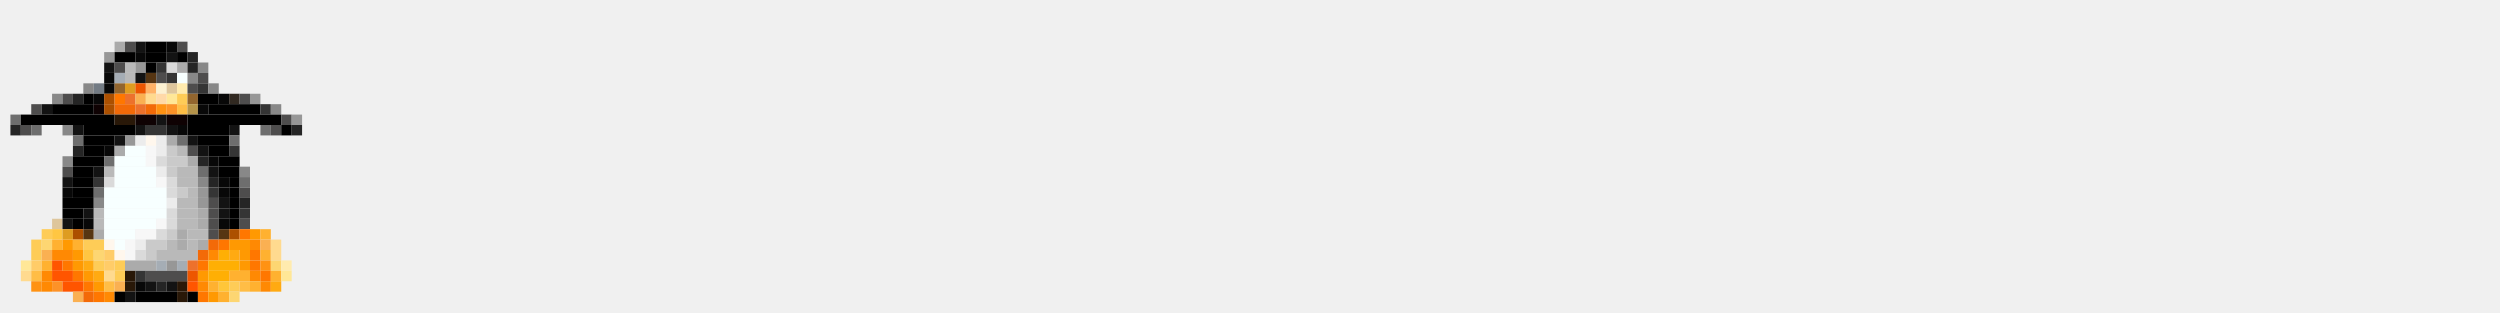
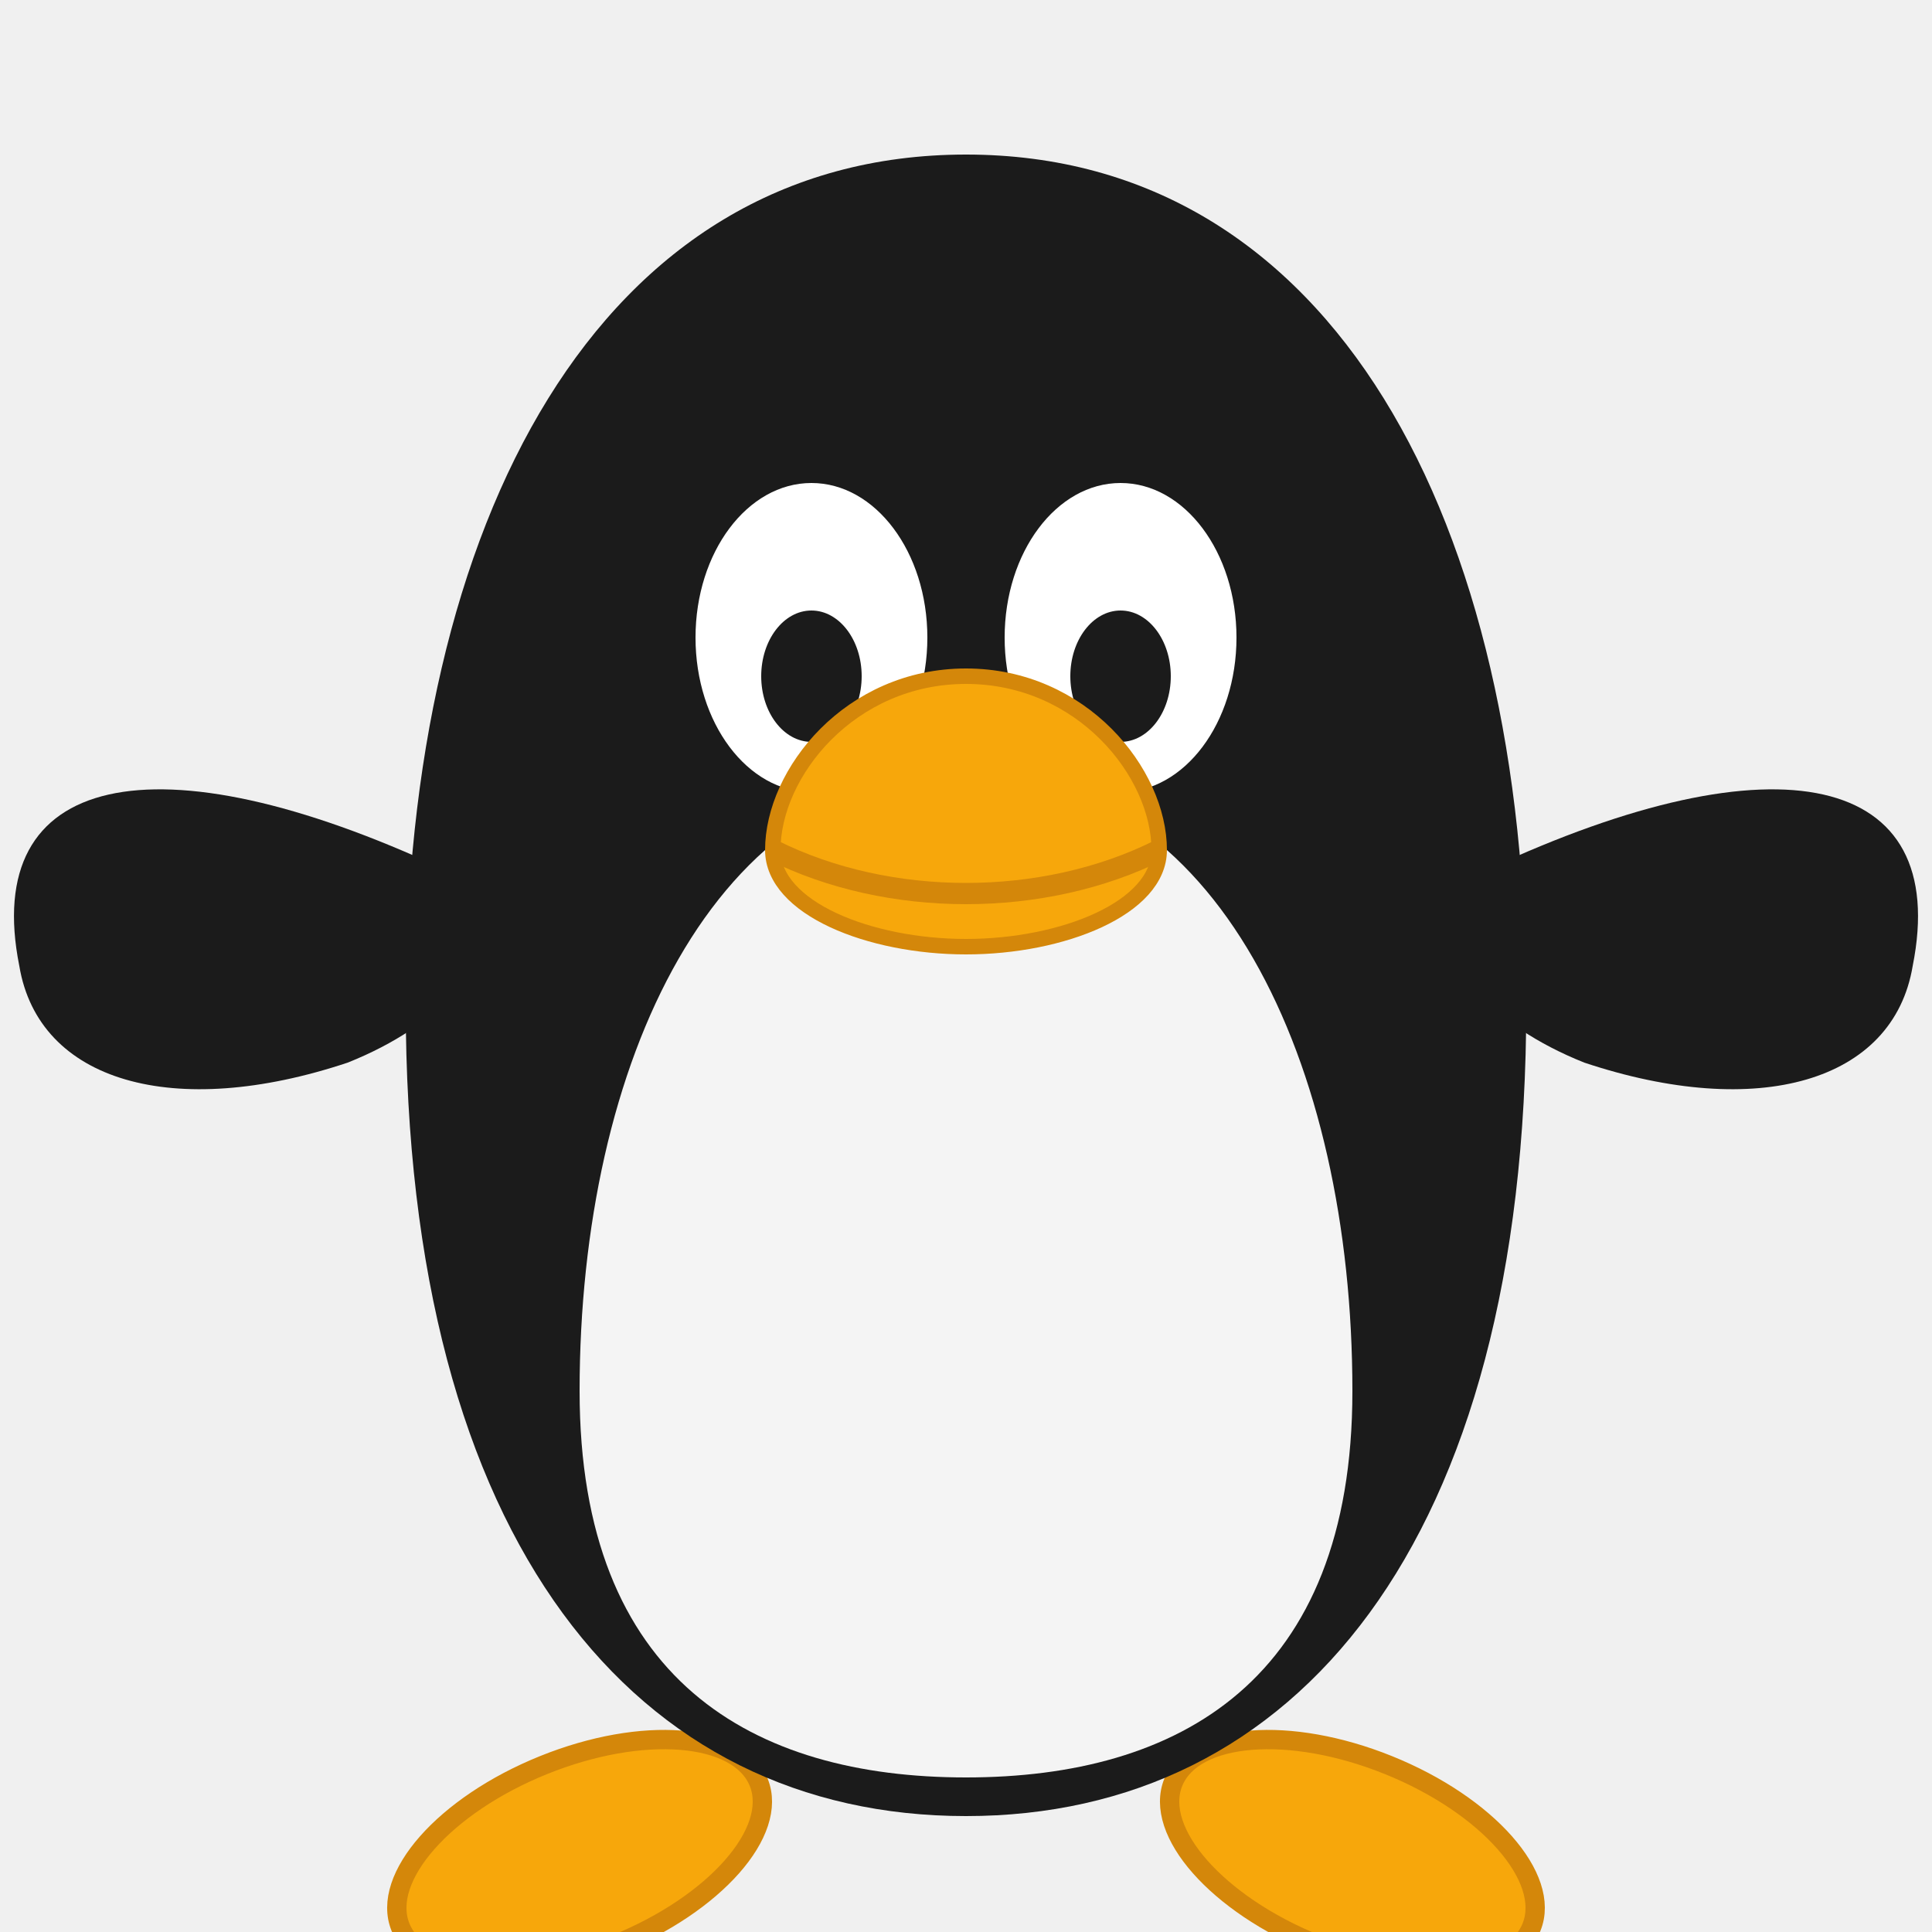
- <svg xmlns="http://www.w3.org/2000/svg" width="240" height="30" viewBox="0 0 240 30">
-   <rect x="11" y="4" width="1" height="1" fill="#ababab" />
-   <rect x="12" y="4" width="1" height="1" fill="#4e4d4d" />
-   <rect x="13" y="4" width="1" height="1" fill="#131313" />
-   <rect x="14" y="4" width="2" height="1" fill="#000000" />
-   <rect x="16" y="4" width="1" height="1" fill="#080808" />
-   <rect x="17" y="4" width="1" height="1" fill="#4e4d4d" />
-   <rect x="10" y="5" width="1" height="1" fill="#979797" />
-   <rect x="11" y="5" width="2" height="1" fill="#000000" />
-   <rect x="13" y="5" width="1" height="1" fill="#080808" />
-   <rect x="14" y="5" width="2" height="1" fill="#000000" />
-   <rect x="16" y="5" width="1" height="1" fill="#131313" />
-   <rect x="17" y="5" width="1" height="1" fill="#000000" />
-   <rect x="18" y="5" width="1" height="1" fill="#252525" />
-   <rect x="10" y="6" width="1" height="1" fill="#131313" />
-   <rect x="11" y="6" width="1" height="1" fill="#4e4d4d" />
-   <rect x="12" y="6" width="1" height="1" fill="#b9b9b9" />
-   <rect x="13" y="6" width="1" height="1" fill="#979797" />
-   <rect x="14" y="6" width="1" height="1" fill="#000000" />
-   <rect x="15" y="6" width="1" height="1" fill="#353535" />
-   <rect x="16" y="6" width="1" height="1" fill="#dadada" />
-   <rect x="17" y="6" width="1" height="1" fill="#ababab" />
-   <rect x="18" y="6" width="1" height="1" fill="#252525" />
-   <rect x="19" y="6" width="1" height="1" fill="#888888" />
-   <rect x="10" y="7" width="1" height="1" fill="#080808" />
-   <rect x="11" y="7" width="1" height="1" fill="#a5adb5" />
-   <rect x="12" y="7" width="1" height="1" fill="#b9b9b9" />
-   <rect x="13" y="7" width="1" height="1" fill="#131313" />
-   <rect x="14" y="7" width="1" height="1" fill="#563512" />
-   <rect x="15" y="7" width="1" height="1" fill="#4e4d4d" />
-   <rect x="16" y="7" width="1" height="1" fill="#353535" />
-   <rect x="17" y="7" width="1" height="1" fill="#f7ffff" />
-   <rect x="18" y="7" width="1" height="1" fill="#888888" />
-   <rect x="19" y="7" width="1" height="1" fill="#4e4d4d" />
-   <rect x="8" y="8" width="1" height="1" fill="#888888" />
-   <rect x="9" y="8" width="1" height="1" fill="#737b84" />
-   <rect x="10" y="8" width="1" height="1" fill="#080808" />
-   <rect x="11" y="8" width="1" height="1" fill="#92652e" />
-   <rect x="12" y="8" width="1" height="1" fill="#de9c21" />
-   <rect x="13" y="8" width="1" height="1" fill="#ed5600" />
-   <rect x="14" y="8" width="1" height="1" fill="#ffb267" />
-   <rect x="15" y="8" width="1" height="1" fill="#fcf1d1" />
-   <rect x="16" y="8" width="1" height="1" fill="#dec69c" />
-   <rect x="17" y="8" width="1" height="1" fill="#ffebae" />
-   <rect x="18" y="8" width="1" height="1" fill="#4e4d4d" />
-   <rect x="19" y="8" width="1" height="1" fill="#353535" />
-   <rect x="20" y="8" width="1" height="1" fill="#888888" />
-   <rect x="5" y="9" width="1" height="1" fill="#888888" />
-   <rect x="6" y="9" width="1" height="1" fill="#4e4d4d" />
-   <rect x="7" y="9" width="1" height="1" fill="#252525" />
-   <rect x="8" y="9" width="1" height="1" fill="#000000" />
-   <rect x="9" y="9" width="1" height="1" fill="#080808" />
-   <rect x="10" y="9" width="1" height="1" fill="#ad5000" />
-   <rect x="11" y="9" width="1" height="1" fill="#ff7700" />
-   <rect x="12" y="9" width="1" height="1" fill="#ed712c" />
-   <rect x="13" y="9" width="1" height="1" fill="#fab052" />
-   <rect x="14" y="9" width="1" height="1" fill="#ffda8f" />
-   <rect x="15" y="9" width="1" height="1" fill="#ffd9a8" />
-   <rect x="16" y="9" width="1" height="1" fill="#ffe797" />
-   <rect x="17" y="9" width="1" height="1" fill="#fecc57" />
-   <rect x="18" y="9" width="1" height="1" fill="#92652e" />
-   <rect x="19" y="9" width="2" height="1" fill="#000000" />
-   <rect x="21" y="9" width="1" height="1" fill="#080808" />
-   <rect x="22" y="9" width="1" height="1" fill="#312921" />
-   <rect x="23" y="9" width="1" height="1" fill="#4e4d4d" />
-   <rect x="24" y="9" width="1" height="1" fill="#979797" />
-   <rect x="3" y="10" width="1" height="1" fill="#4e4d4d" />
-   <rect x="4" y="10" width="1" height="1" fill="#131313" />
-   <rect x="5" y="10" width="4" height="1" fill="#000000" />
-   <rect x="9" y="10" width="1" height="1" fill="#0f0203" />
-   <rect x="10" y="10" width="1" height="1" fill="#ad5000" />
-   <rect x="11" y="10" width="2" height="1" fill="#f36a08" />
-   <rect x="13" y="10" width="1" height="1" fill="#ed712c" />
-   <rect x="14" y="10" width="1" height="1" fill="#f36a08" />
-   <rect x="15" y="10" width="1" height="1" fill="#ff9213" />
-   <rect x="16" y="10" width="1" height="1" fill="#fd9228" />
-   <rect x="17" y="10" width="1" height="1" fill="#ffbd46" />
-   <rect x="18" y="10" width="1" height="1" fill="#b5944a" />
-   <rect x="19" y="10" width="1" height="1" fill="#080808" />
-   <rect x="20" y="10" width="5" height="1" fill="#000000" />
-   <rect x="25" y="10" width="1" height="1" fill="#353535" />
-   <rect x="26" y="10" width="1" height="1" fill="#888888" />
-   <rect x="1" y="11" width="1" height="1" fill="#6e6e6e" />
-   <rect x="2" y="11" width="9" height="1" fill="#000000" />
-   <rect x="11" y="11" width="2" height="1" fill="#291808" />
-   <rect x="13" y="11" width="2" height="1" fill="#0f0203" />
-   <rect x="15" y="11" width="1" height="1" fill="#131313" />
-   <rect x="16" y="11" width="2" height="1" fill="#0f0203" />
-   <rect x="18" y="11" width="9" height="1" fill="#000000" />
-   <rect x="27" y="11" width="1" height="1" fill="#4e4d4d" />
-   <rect x="28" y="11" width="1" height="1" fill="#979797" />
-   <rect x="1" y="12" width="1" height="1" fill="#252525" />
-   <rect x="2" y="12" width="1" height="1" fill="#4e4d4d" />
-   <rect x="3" y="12" width="1" height="1" fill="#6e6e6e" />
-   <rect x="6" y="12" width="1" height="1" fill="#888888" />
-   <rect x="7" y="12" width="1" height="1" fill="#131313" />
-   <rect x="8" y="12" width="5" height="1" fill="#000000" />
-   <rect x="13" y="12" width="1" height="1" fill="#131313" />
-   <rect x="14" y="12" width="2" height="1" fill="#353535" />
-   <rect x="16" y="12" width="1" height="1" fill="#131313" />
-   <rect x="17" y="12" width="1" height="1" fill="#080808" />
-   <rect x="18" y="12" width="4" height="1" fill="#000000" />
-   <rect x="22" y="12" width="1" height="1" fill="#131313" />
-   <rect x="25" y="12" width="1" height="1" fill="#6e6e6e" />
-   <rect x="26" y="12" width="1" height="1" fill="#4e4d4d" />
-   <rect x="27" y="12" width="1" height="1" fill="#000000" />
-   <rect x="28" y="12" width="1" height="1" fill="#252525" />
-   <rect x="7" y="13" width="1" height="1" fill="#6e6e6e" />
-   <rect x="8" y="13" width="3" height="1" fill="#000000" />
-   <rect x="11" y="13" width="1" height="1" fill="#131313" />
-   <rect x="12" y="13" width="1" height="1" fill="#979797" />
-   <rect x="13" y="13" width="1" height="1" fill="#ececec" />
-   <rect x="14" y="13" width="1" height="1" fill="#fff7ed" />
-   <rect x="15" y="13" width="1" height="1" fill="#ececec" />
-   <rect x="16" y="13" width="1" height="1" fill="#ababab" />
-   <rect x="17" y="13" width="1" height="1" fill="#6e6e6e" />
-   <rect x="18" y="13" width="1" height="1" fill="#131313" />
-   <rect x="19" y="13" width="3" height="1" fill="#000000" />
-   <rect x="22" y="13" width="1" height="1" fill="#6e6e6e" />
-   <rect x="7" y="14" width="1" height="1" fill="#252525" />
-   <rect x="8" y="14" width="2" height="1" fill="#000000" />
-   <rect x="10" y="14" width="1" height="1" fill="#080808" />
-   <rect x="11" y="14" width="1" height="1" fill="#ababab" />
-   <rect x="12" y="14" width="2" height="1" fill="#f7ffff" />
-   <rect x="14" y="14" width="1" height="1" fill="#f7f7f7" />
-   <rect x="15" y="14" width="1" height="1" fill="#ececec" />
-   <rect x="16" y="14" width="1" height="1" fill="#cacaca" />
-   <rect x="17" y="14" width="1" height="1" fill="#b9b9b9" />
-   <rect x="18" y="14" width="1" height="1" fill="#4e4d4d" />
-   <rect x="19" y="14" width="1" height="1" fill="#131313" />
-   <rect x="20" y="14" width="2" height="1" fill="#000000" />
-   <rect x="22" y="14" width="1" height="1" fill="#353535" />
-   <rect x="6" y="15" width="1" height="1" fill="#888888" />
-   <rect x="7" y="15" width="3" height="1" fill="#000000" />
-   <rect x="10" y="15" width="1" height="1" fill="#6e6e6e" />
-   <rect x="11" y="15" width="3" height="1" fill="#f7ffff" />
-   <rect x="14" y="15" width="1" height="1" fill="#f7f7f7" />
-   <rect x="15" y="15" width="1" height="1" fill="#dadada" />
-   <rect x="16" y="15" width="2" height="1" fill="#cacaca" />
-   <rect x="18" y="15" width="1" height="1" fill="#ababab" />
-   <rect x="19" y="15" width="1" height="1" fill="#252525" />
-   <rect x="20" y="15" width="1" height="1" fill="#080808" />
-   <rect x="21" y="15" width="2" height="1" fill="#000000" />
-   <rect x="6" y="16" width="1" height="1" fill="#4e4d4d" />
-   <rect x="7" y="16" width="2" height="1" fill="#000000" />
-   <rect x="9" y="16" width="1" height="1" fill="#131313" />
-   <rect x="10" y="16" width="1" height="1" fill="#b9b9b9" />
-   <rect x="11" y="16" width="4" height="1" fill="#f7ffff" />
-   <rect x="15" y="16" width="1" height="1" fill="#ececec" />
-   <rect x="16" y="16" width="1" height="1" fill="#cacaca" />
-   <rect x="17" y="16" width="2" height="1" fill="#b9b9b9" />
-   <rect x="19" y="16" width="1" height="1" fill="#6e6e6e" />
-   <rect x="20" y="16" width="1" height="1" fill="#131313" />
-   <rect x="21" y="16" width="2" height="1" fill="#000000" />
-   <rect x="23" y="16" width="1" height="1" fill="#888888" />
-   <rect x="6" y="17" width="1" height="1" fill="#131313" />
-   <rect x="7" y="17" width="2" height="1" fill="#000000" />
-   <rect x="9" y="17" width="1" height="1" fill="#353535" />
-   <rect x="10" y="17" width="1" height="1" fill="#dadada" />
-   <rect x="11" y="17" width="4" height="1" fill="#f7ffff" />
-   <rect x="15" y="17" width="1" height="1" fill="#f7f7f7" />
-   <rect x="16" y="17" width="1" height="1" fill="#dadada" />
-   <rect x="17" y="17" width="2" height="1" fill="#b9b9b9" />
-   <rect x="19" y="17" width="1" height="1" fill="#888888" />
-   <rect x="20" y="17" width="1" height="1" fill="#252525" />
-   <rect x="21" y="17" width="1" height="1" fill="#080808" />
-   <rect x="22" y="17" width="1" height="1" fill="#000000" />
-   <rect x="23" y="17" width="1" height="1" fill="#6e6e6e" />
-   <rect x="6" y="18" width="1" height="1" fill="#080808" />
-   <rect x="7" y="18" width="2" height="1" fill="#000000" />
-   <rect x="9" y="18" width="1" height="1" fill="#6e6e6e" />
-   <rect x="10" y="18" width="6" height="1" fill="#f7ffff" />
-   <rect x="16" y="18" width="1" height="1" fill="#dadada" />
-   <rect x="17" y="18" width="1" height="1" fill="#cacaca" />
-   <rect x="18" y="18" width="1" height="1" fill="#b9b9b9" />
-   <rect x="19" y="18" width="1" height="1" fill="#979797" />
-   <rect x="20" y="18" width="1" height="1" fill="#353535" />
-   <rect x="21" y="18" width="1" height="1" fill="#080808" />
-   <rect x="22" y="18" width="1" height="1" fill="#000000" />
-   <rect x="23" y="18" width="1" height="1" fill="#4e4d4d" />
-   <rect x="6" y="19" width="3" height="1" fill="#000000" />
-   <rect x="9" y="19" width="1" height="1" fill="#888888" />
-   <rect x="10" y="19" width="6" height="1" fill="#f7ffff" />
-   <rect x="16" y="19" width="1" height="1" fill="#ececec" />
-   <rect x="17" y="19" width="2" height="1" fill="#b9b9b9" />
-   <rect x="19" y="19" width="1" height="1" fill="#979797" />
-   <rect x="20" y="19" width="1" height="1" fill="#4e4d4d" />
-   <rect x="21" y="19" width="1" height="1" fill="#131313" />
-   <rect x="22" y="19" width="1" height="1" fill="#000000" />
-   <rect x="23" y="19" width="1" height="1" fill="#252525" />
-   <rect x="6" y="20" width="2" height="1" fill="#000000" />
-   <rect x="8" y="20" width="1" height="1" fill="#131313" />
-   <rect x="9" y="20" width="1" height="1" fill="#b9b9b9" />
-   <rect x="10" y="20" width="6" height="1" fill="#f7ffff" />
-   <rect x="16" y="20" width="1" height="1" fill="#dadada" />
-   <rect x="17" y="20" width="2" height="1" fill="#b9b9b9" />
-   <rect x="19" y="20" width="1" height="1" fill="#ababab" />
-   <rect x="20" y="20" width="1" height="1" fill="#4e4d4d" />
-   <rect x="21" y="20" width="1" height="1" fill="#131313" />
-   <rect x="22" y="20" width="1" height="1" fill="#000000" />
-   <rect x="23" y="20" width="1" height="1" fill="#353535" />
-   <rect x="5" y="21" width="1" height="1" fill="#dec69c" />
-   <rect x="6" y="21" width="1" height="1" fill="#131313" />
-   <rect x="7" y="21" width="1" height="1" fill="#000000" />
-   <rect x="8" y="21" width="1" height="1" fill="#080808" />
-   <rect x="9" y="21" width="1" height="1" fill="#b9b9b9" />
-   <rect x="10" y="21" width="5" height="1" fill="#f7ffff" />
-   <rect x="15" y="21" width="1" height="1" fill="#f7f7f7" />
-   <rect x="16" y="21" width="1" height="1" fill="#dadada" />
-   <rect x="17" y="21" width="2" height="1" fill="#b9b9b9" />
-   <rect x="19" y="21" width="1" height="1" fill="#ababab" />
-   <rect x="20" y="21" width="1" height="1" fill="#4e4d4d" />
-   <rect x="21" y="21" width="1" height="1" fill="#080808" />
-   <rect x="22" y="21" width="1" height="1" fill="#000000" />
-   <rect x="23" y="21" width="1" height="1" fill="#4e4d4d" />
-   <rect x="4" y="22" width="1" height="1" fill="#fecc57" />
-   <rect x="5" y="22" width="1" height="1" fill="#ffc642" />
-   <rect x="6" y="22" width="1" height="1" fill="#de9c21" />
-   <rect x="7" y="22" width="1" height="1" fill="#ad5000" />
-   <rect x="8" y="22" width="1" height="1" fill="#563512" />
-   <rect x="9" y="22" width="1" height="1" fill="#ababab" />
-   <rect x="10" y="22" width="3" height="1" fill="#f7ffff" />
-   <rect x="13" y="22" width="2" height="1" fill="#f7f7f7" />
-   <rect x="15" y="22" width="1" height="1" fill="#dadada" />
-   <rect x="16" y="22" width="1" height="1" fill="#cacaca" />
-   <rect x="17" y="22" width="1" height="1" fill="#ababab" />
-   <rect x="18" y="22" width="2" height="1" fill="#b9b9b9" />
-   <rect x="20" y="22" width="1" height="1" fill="#4e4d4d" />
-   <rect x="21" y="22" width="1" height="1" fill="#563512" />
-   <rect x="22" y="22" width="1" height="1" fill="#ad5000" />
-   <rect x="23" y="22" width="1" height="1" fill="#ff7700" />
-   <rect x="24" y="22" width="1" height="1" fill="#ff9902" />
-   <rect x="25" y="22" width="1" height="1" fill="#ffb130" />
-   <rect x="3" y="23" width="1" height="1" fill="#fecc57" />
-   <rect x="4" y="23" width="1" height="1" fill="#fdd672" />
-   <rect x="5" y="23" width="1" height="1" fill="#ffb130" />
-   <rect x="6" y="23" width="1" height="1" fill="#ff9902" />
-   <rect x="7" y="23" width="1" height="1" fill="#ffb130" />
-   <rect x="8" y="23" width="2" height="1" fill="#fecc57" />
-   <rect x="10" y="23" width="1" height="1" fill="#fff7ed" />
-   <rect x="11" y="23" width="1" height="1" fill="#f7ffff" />
-   <rect x="12" y="23" width="1" height="1" fill="#f7f7f7" />
-   <rect x="13" y="23" width="1" height="1" fill="#ececec" />
-   <rect x="14" y="23" width="2" height="1" fill="#cacaca" />
-   <rect x="16" y="23" width="1" height="1" fill="#b9b9b9" />
-   <rect x="17" y="23" width="1" height="1" fill="#ababab" />
-   <rect x="18" y="23" width="1" height="1" fill="#b9b9b9" />
-   <rect x="19" y="23" width="1" height="1" fill="#ababab" />
-   <rect x="20" y="23" width="1" height="1" fill="#f36a08" />
-   <rect x="21" y="23" width="1" height="1" fill="#ff7700" />
-   <rect x="22" y="23" width="2" height="1" fill="#ff9902" />
-   <rect x="24" y="23" width="1" height="1" fill="#ff8903" />
-   <rect x="25" y="23" width="1" height="1" fill="#fab052" />
-   <rect x="26" y="23" width="1" height="1" fill="#ffda8f" />
-   <rect x="3" y="24" width="1" height="1" fill="#fecc57" />
-   <rect x="4" y="24" width="1" height="1" fill="#fab052" />
-   <rect x="5" y="24" width="2" height="1" fill="#ff8903" />
-   <rect x="7" y="24" width="1" height="1" fill="#ff9902" />
-   <rect x="8" y="24" width="1" height="1" fill="#ffc642" />
-   <rect x="9" y="24" width="1" height="1" fill="#fdd672" />
-   <rect x="10" y="24" width="1" height="1" fill="#ffcc68" />
-   <rect x="11" y="24" width="1" height="1" fill="#fff7ed" />
-   <rect x="12" y="24" width="1" height="1" fill="#f7f7f7" />
-   <rect x="13" y="24" width="1" height="1" fill="#dadada" />
-   <rect x="14" y="24" width="1" height="1" fill="#cacaca" />
-   <rect x="15" y="24" width="4" height="1" fill="#b9b9b9" />
-   <rect x="19" y="24" width="1" height="1" fill="#f36a08" />
-   <rect x="20" y="24" width="1" height="1" fill="#ff8903" />
-   <rect x="21" y="24" width="1" height="1" fill="#ffaf04" />
-   <rect x="22" y="24" width="1" height="1" fill="#ffaa12" />
-   <rect x="23" y="24" width="1" height="1" fill="#ff9902" />
-   <rect x="24" y="24" width="1" height="1" fill="#ff7700" />
-   <rect x="25" y="24" width="1" height="1" fill="#ffb130" />
-   <rect x="26" y="24" width="1" height="1" fill="#ffda8f" />
-   <rect x="2" y="25" width="1" height="1" fill="#ffe797" />
-   <rect x="3" y="25" width="1" height="1" fill="#ffcc68" />
-   <rect x="4" y="25" width="1" height="1" fill="#ffb130" />
-   <rect x="5" y="25" width="1" height="1" fill="#ff5500" />
-   <rect x="6" y="25" width="1" height="1" fill="#ff7700" />
-   <rect x="7" y="25" width="1" height="1" fill="#ff9902" />
-   <rect x="8" y="25" width="1" height="1" fill="#ffaa12" />
-   <rect x="9" y="25" width="1" height="1" fill="#fecc57" />
-   <rect x="10" y="25" width="1" height="1" fill="#ffcc68" />
-   <rect x="11" y="25" width="1" height="1" fill="#fecc57" />
-   <rect x="12" y="25" width="3" height="1" fill="#ababab" />
-   <rect x="15" y="25" width="1" height="1" fill="#a5adb5" />
-   <rect x="16" y="25" width="1" height="1" fill="#979797" />
-   <rect x="17" y="25" width="1" height="1" fill="#a5adb5" />
-   <rect x="18" y="25" width="1" height="1" fill="#ed712c" />
-   <rect x="19" y="25" width="1" height="1" fill="#ff7700" />
-   <rect x="20" y="25" width="3" height="1" fill="#ffaf04" />
-   <rect x="23" y="25" width="1" height="1" fill="#ff9902" />
-   <rect x="24" y="25" width="1" height="1" fill="#ff7700" />
-   <rect x="25" y="25" width="1" height="1" fill="#ff9213" />
-   <rect x="26" y="25" width="1" height="1" fill="#fdd672" />
-   <rect x="27" y="25" width="1" height="1" fill="#ffebae" />
-   <rect x="2" y="26" width="1" height="1" fill="#ffda8f" />
-   <rect x="3" y="26" width="1" height="1" fill="#ffbd46" />
-   <rect x="4" y="26" width="1" height="1" fill="#ff8903" />
-   <rect x="5" y="26" width="2" height="1" fill="#ff5500" />
-   <rect x="7" y="26" width="1" height="1" fill="#ff7700" />
-   <rect x="8" y="26" width="1" height="1" fill="#ff9902" />
-   <rect x="9" y="26" width="1" height="1" fill="#ffaa12" />
-   <rect x="10" y="26" width="1" height="1" fill="#ffda8f" />
-   <rect x="11" y="26" width="1" height="1" fill="#fecc57" />
-   <rect x="12" y="26" width="1" height="1" fill="#291808" />
-   <rect x="13" y="26" width="1" height="1" fill="#353535" />
-   <rect x="14" y="26" width="4" height="1" fill="#4e4d4d" />
-   <rect x="18" y="26" width="1" height="1" fill="#ed5600" />
-   <rect x="19" y="26" width="1" height="1" fill="#ff9902" />
-   <rect x="20" y="26" width="2" height="1" fill="#ffaf04" />
-   <rect x="22" y="26" width="2" height="1" fill="#ffb130" />
-   <rect x="24" y="26" width="1" height="1" fill="#ff8903" />
-   <rect x="25" y="26" width="1" height="1" fill="#ff7700" />
-   <rect x="26" y="26" width="1" height="1" fill="#ffb130" />
-   <rect x="27" y="26" width="1" height="1" fill="#ffe797" />
-   <rect x="3" y="27" width="1" height="1" fill="#ff9213" />
-   <rect x="4" y="27" width="1" height="1" fill="#ff8903" />
-   <rect x="5" y="27" width="1" height="1" fill="#fd9228" />
-   <rect x="6" y="27" width="2" height="1" fill="#ff5500" />
-   <rect x="8" y="27" width="1" height="1" fill="#ff7700" />
-   <rect x="9" y="27" width="1" height="1" fill="#ff9902" />
-   <rect x="10" y="27" width="1" height="1" fill="#ffbd46" />
-   <rect x="11" y="27" width="1" height="1" fill="#fab052" />
-   <rect x="12" y="27" width="1" height="1" fill="#291808" />
-   <rect x="13" y="27" width="1" height="1" fill="#080808" />
-   <rect x="14" y="27" width="1" height="1" fill="#131313" />
-   <rect x="15" y="27" width="1" height="1" fill="#252525" />
-   <rect x="16" y="27" width="1" height="1" fill="#131313" />
-   <rect x="17" y="27" width="1" height="1" fill="#291808" />
-   <rect x="18" y="27" width="1" height="1" fill="#ff5500" />
-   <rect x="19" y="27" width="1" height="1" fill="#ff8903" />
-   <rect x="20" y="27" width="1" height="1" fill="#ffb130" />
-   <rect x="21" y="27" width="1" height="1" fill="#ffc639" />
-   <rect x="22" y="27" width="1" height="1" fill="#fecc57" />
-   <rect x="23" y="27" width="1" height="1" fill="#ffbd46" />
-   <rect x="24" y="27" width="1" height="1" fill="#ffb130" />
-   <rect x="25" y="27" width="1" height="1" fill="#ff8903" />
-   <rect x="26" y="27" width="1" height="1" fill="#ffaa12" />
-   <rect x="7" y="28" width="1" height="1" fill="#fab052" />
-   <rect x="8" y="28" width="1" height="1" fill="#f36a08" />
-   <rect x="9" y="28" width="1" height="1" fill="#ff7700" />
-   <rect x="10" y="28" width="1" height="1" fill="#ff8903" />
-   <rect x="11" y="28" width="1" height="1" fill="#000000" />
-   <rect x="12" y="28" width="1" height="1" fill="#131313" />
-   <rect x="13" y="28" width="4" height="1" fill="#000000" />
-   <rect x="17" y="28" width="1" height="1" fill="#291808" />
-   <rect x="18" y="28" width="1" height="1" fill="#000000" />
-   <rect x="19" y="28" width="1" height="1" fill="#ff7700" />
-   <rect x="20" y="28" width="1" height="1" fill="#ff9902" />
-   <rect x="21" y="28" width="1" height="1" fill="#ffb130" />
-   <rect x="22" y="28" width="1" height="1" fill="#fdd672" />
+ <svg xmlns="http://www.w3.org/2000/svg" viewBox="0 0 100 100">
+   <g transform="rotate(-22 30 96)">
+     <ellipse cx="30" cy="96" rx="10" ry="5" fill="#f7a70b" stroke="#d4870a" stroke-width="1" />
+   </g>
+   <g transform="rotate(22 70 96)">
+     <ellipse cx="70" cy="96" rx="10" ry="5" fill="#f7a70b" stroke="#d4870a" stroke-width="1" />
+   </g>
+   <path d="M50 8 C31 8 21 27 21 52 C21 80 33 94 50 94 C67 94 79 80 79 52 C79 27 69 8 50 8 Z" fill="#1b1b1b" />
+   <path d="M23 45 C8 38 -1 40 1 50 C2 56 9 58 18 55 C23 53 25 50 27 47 Z" fill="#1b1b1b" />
+   <path d="M77 45 C92 38 101 40 99 50 C98 56 91 58 82 55 C77 53 75 50 73 47 Z" fill="#1b1b1b" />
+   <path d="M50 40 C37 40 30 55 30 72 C30 87 39 92 50 92 C61 92 70 87 70 72 C70 55 63 40 50 40 Z" fill="#f4f4f4" />
+   <ellipse cx="42" cy="33" rx="6" ry="8" fill="#fff" />
+   <ellipse cx="42.0" cy="35" rx="2.6" ry="3.4" fill="#1b1b1b" />
+   <ellipse cx="58" cy="33" rx="6" ry="8" fill="#fff" />
+   <ellipse cx="58.0" cy="35" rx="2.6" ry="3.4" fill="#1b1b1b" />
+   <path d="M50 35 C44 35 40 40 40 44 C40 47 45 49 50 49 C55 49 60 47 60 44 C60 40 56 35 50 35 Z" fill="#f7a70b" stroke="#d4870a" stroke-width="0.8" />
+   <path d="M40 44 C46 47 54 47 60 44" fill="none" stroke="#d4870a" stroke-width="1.1" />
</svg>
